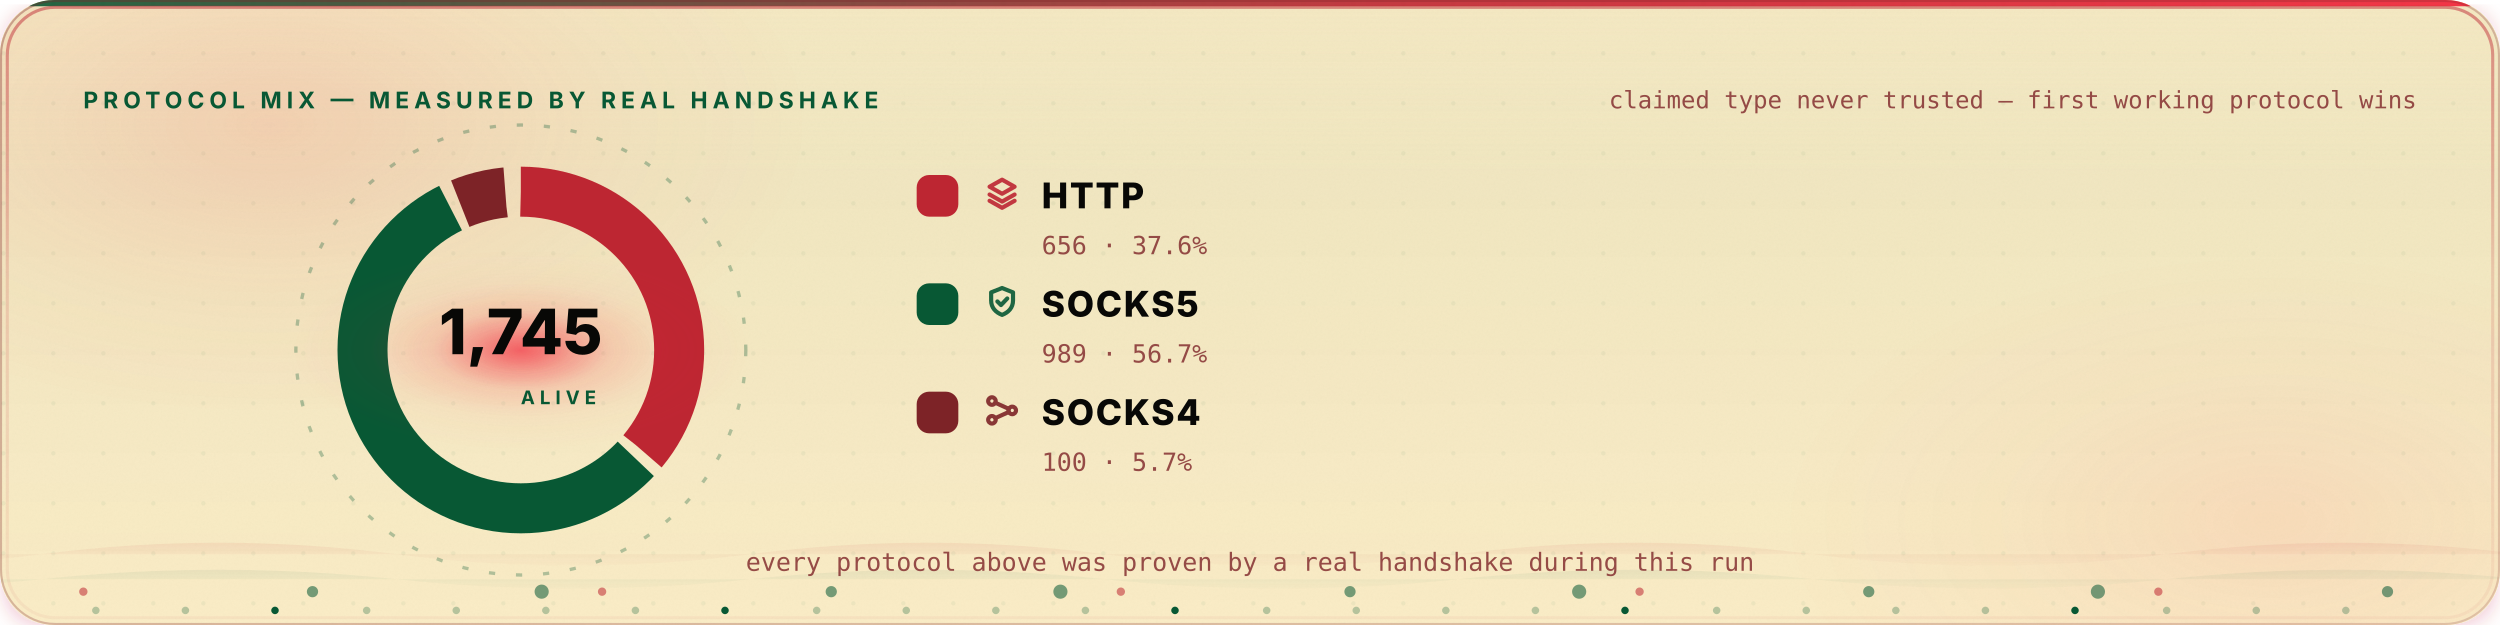
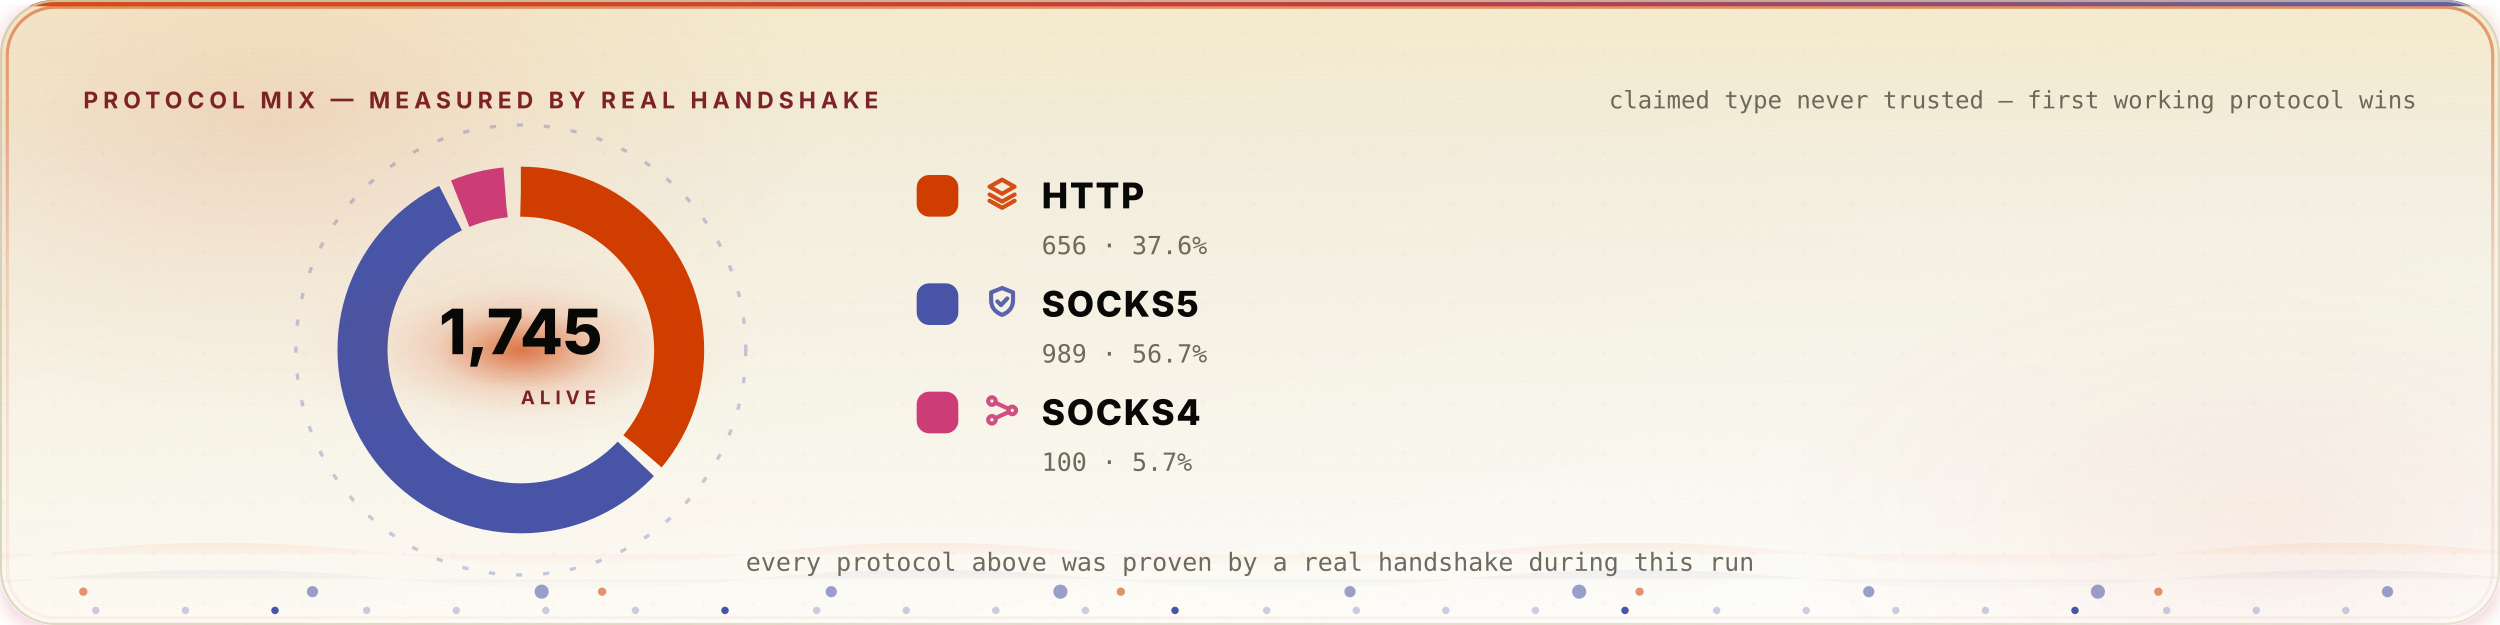
<svg xmlns="http://www.w3.org/2000/svg" width="1200" height="300" viewBox="0 0 1200 300" role="img">
  <defs>
    <linearGradient id="bg-light" gradientUnits="objectBoundingBox" x1="0.0" y1="0.0" x2="1.0" y2="1.0">
-       <stop offset="0" stop-color="#FAECC5" stop-opacity="1" />
-       <stop offset="1" stop-color="#FAECC5" stop-opacity="1" />
+       <stop offset="0" stop-color="#FCF7E8" stop-opacity="1" />
+       <stop offset="1" stop-color="#FFFFFF" stop-opacity="1" />
    </linearGradient>
    <linearGradient id="tint-light" gradientUnits="objectBoundingBox" x1="0.0" y1="0.0" x2="0" y2="1">
-       <stop offset="0" stop-color="#08442C" stop-opacity="0.05" />
-       <stop offset="1" stop-color="#08442C" stop-opacity="0" />
+       <stop offset="0" stop-color="#E8E0C5" stop-opacity="0.6" />
+       <stop offset="1" stop-color="#E8E0C5" stop-opacity="0" />
    </linearGradient>
    <linearGradient id="inner-light" gradientUnits="objectBoundingBox" x1="0.0" y1="0.0" x2="0" y2="1">
      <stop offset="0" stop-color="#FAECC5" stop-opacity="0.55" />
      <stop offset="0.28" stop-color="#FAECC5" stop-opacity="0" />
    </linearGradient>
    <linearGradient id="topbar-light" gradientUnits="userSpaceOnUse" x1="0" y1="1.5" x2="1200" y2="1.5">
-       <stop offset="0" stop-color="#085834" stop-opacity="0.9" />
+       <stop offset="0" stop-color="#D03D00" stop-opacity="0.9" />
      <stop offset="0.55" stop-color="#BD2632" stop-opacity="0.9" />
-       <stop offset="1" stop-color="#F32138" stop-opacity="0.9" />
+       <stop offset="1" stop-color="#4854A6" stop-opacity="0.9" />
    </linearGradient>
    <linearGradient id="hero-light" gradientUnits="objectBoundingBox" x1="0.0" y1="0.0" x2="0" y2="1">
-       <stop offset="0" stop-color="#BD2632" stop-opacity="1" />
-       <stop offset="0.55" stop-color="#7D2327" stop-opacity="1" />
-       <stop offset="1" stop-color="#F32138" stop-opacity="1" />
+       <stop offset="0" stop-color="#D03D00" stop-opacity="1" />
+       <stop offset="0.55" stop-color="#BD2632" stop-opacity="1" />
+       <stop offset="1" stop-color="#CC3C77" stop-opacity="1" />
    </linearGradient>
    <linearGradient id="word-light" gradientUnits="objectBoundingBox" x1="0" y1="0" x2="1" y2="0">
      <stop offset="0" stop-color="#7D2327" stop-opacity="1" />
      <stop offset="0.6" stop-color="#BD2632" stop-opacity="1" />
-       <stop offset="1" stop-color="#F32138" stop-opacity="1" />
+       <stop offset="1" stop-color="#D03D00" stop-opacity="1" />
    </linearGradient>
    <linearGradient id="ib-light" gradientUnits="objectBoundingBox" x1="0.0" y1="0.0" x2="0" y2="1">
-       <stop offset="0" stop-color="#BD2632" stop-opacity="0.5" />
-       <stop offset="0.45" stop-color="#BD2632" stop-opacity="0.16" />
-       <stop offset="1" stop-color="#BD2632" stop-opacity="0.05" />
+       <stop offset="0" stop-color="#D03D00" stop-opacity="0.5" />
+       <stop offset="0.45" stop-color="#D03D00" stop-opacity="0.16" />
+       <stop offset="1" stop-color="#D03D00" stop-opacity="0.05" />
    </linearGradient>
    <linearGradient id="border-light" gradientUnits="objectBoundingBox" x1="0.0" y1="0.0" x2="1.0" y2="1.0">
-       <stop offset="0" stop-color="#7D2327" stop-opacity="0.35" />
-       <stop offset="1" stop-color="#7D2327" stop-opacity="0.193" />
+       <stop offset="0" stop-color="#D1C9AC" stop-opacity="0.9" />
+       <stop offset="1" stop-color="#D1C9AC" stop-opacity="0.495" />
    </linearGradient>
    <linearGradient id="div-light" gradientUnits="objectBoundingBox" x1="0.0" y1="0.0" x2="1" y2="0">
-       <stop offset="0" stop-color="#085834" stop-opacity="0.25" />
-       <stop offset="1" stop-color="#085834" stop-opacity="0.087" />
+       <stop offset="0" stop-color="#B4AE95" stop-opacity="0.4" />
+       <stop offset="1" stop-color="#B4AE95" stop-opacity="0.14" />
    </linearGradient>
    <radialGradient id="glow-light" cx="0.5" cy="0.5" r="0.5">
-       <stop offset="0" stop-color="#F32138" stop-opacity="0.55" />
-       <stop offset="0.55" stop-color="#F32138" stop-opacity="0.18" />
-       <stop offset="1" stop-color="#F32138" stop-opacity="0" />
+       <stop offset="0" stop-color="#D03D00" stop-opacity="0.55" />
+       <stop offset="0.55" stop-color="#D03D00" stop-opacity="0.18" />
+       <stop offset="1" stop-color="#D03D00" stop-opacity="0" />
    </radialGradient>
    <linearGradient id="shine-light" gradientUnits="objectBoundingBox" x1="0.0" y1="0.0" x2="1" y2="0">
-       <stop offset="0" stop-color="#F32138" stop-opacity="0" />
-       <stop offset="0.5" stop-color="#F32138" stop-opacity="0.05" />
-       <stop offset="1" stop-color="#F32138" stop-opacity="0" />
+       <stop offset="0" stop-color="#FC671F" stop-opacity="0" />
+       <stop offset="0.5" stop-color="#FC671F" stop-opacity="0.06" />
+       <stop offset="1" stop-color="#FC671F" stop-opacity="0" />
    </linearGradient>
    <linearGradient id="wavea-light" gradientUnits="objectBoundingBox" x1="0.0" y1="0.0" x2="0" y2="1">
-       <stop offset="0" stop-color="#BD2632" stop-opacity="0.09" />
-       <stop offset="1" stop-color="#BD2632" stop-opacity="0.018" />
+       <stop offset="0" stop-color="#FC671F" stop-opacity="0.09" />
+       <stop offset="1" stop-color="#FC671F" stop-opacity="0.018" />
    </linearGradient>
    <linearGradient id="waveb-light" gradientUnits="objectBoundingBox" x1="0.0" y1="0.0" x2="0" y2="1">
-       <stop offset="0" stop-color="#085834" stop-opacity="0.07" />
-       <stop offset="1" stop-color="#085834" stop-opacity="0.014" />
+       <stop offset="0" stop-color="#4854A6" stop-opacity="0.07" />
+       <stop offset="1" stop-color="#4854A6" stop-opacity="0.014" />
    </linearGradient>
    <pattern id="grid-light" width="24" height="24" patternUnits="userSpaceOnUse">
-       <circle cx="1.6" cy="1.6" r="1.05" fill="#085834" />
+       <circle cx="1.6" cy="1.6" r="1.05" fill="#B4AE95" />
    </pattern>
    <filter id="grain-light" x="0" y="0" width="100%" height="100%">
      <feTurbulence type="fractalNoise" baseFrequency="0.9" numOctaves="2" stitchTiles="stitch" result="n" />
      <feColorMatrix in="n" type="saturate" values="0" result="m" />
      <feComposite in="m" in2="SourceGraphic" operator="in" />
    </filter>
    <filter id="shadow-light" x="-15%" y="-15%" width="130%" height="140%">
      <feDropShadow dx="0" dy="10" stdDeviation="16" flood-color="#BD2632" flood-opacity="0.20" />
      <feDropShadow dx="0" dy="2" stdDeviation="5" flood-color="#BD2632" flood-opacity="0.25" />
    </filter>
    <clipPath id="clip-light">
      <rect x="0" y="0" width="1200" height="300" rx="26" />
    </clipPath>
  </defs>
  <style>
      @keyframes fl-light {
        0% { transform: translateY(0); opacity: 0; }
        12% { opacity: 0.85; }
        80% { opacity: 0.45; }
        100% { transform: translateY(-330px); opacity: 0; }
      }
      .pt-light { animation: fl-light 9s linear infinite; }

      @keyframes sw-light {
        0%, 52% { transform: translateX(0) skewX(-20deg); }
        100% { transform: translateX(1900px) skewX(-20deg); }
      }
      .sweep-light { animation: sw-light 7.5s ease-in-out infinite; }

      @keyframes wvm-light { to { transform: translateX(-170px); } }
      .wv-light { animation: wvm-light 9s ease-in-out infinite alternate; }
      .wv2-light { animation-duration: 14s; }

      @keyframes sp-light { to { transform: rotate(360deg); } }
      .spin-light { transform-box: fill-box; transform-origin: center;
                  animation: sp-light 8s linear infinite; }
      .rev-light { animation-direction: reverse; }

      @keyframes bt-light { 50% { transform: scale(1.12); } }
      .beat-light { transform-box: fill-box; transform-origin: center;
                  animation: bt-light 2.4s ease-in-out infinite; }

      @keyframes gw-light { 50% { opacity: 0.55; } }
      .glowG-light { animation: gw-light 3.2s ease-in-out infinite; }

      @keyframes shn-light {
        0%, 46% { transform: translateX(-540px); }
        100% { transform: translateX(1620px); }
      }
      .shn-light { animation: shn-light 5.5s ease-in-out infinite; }

      @keyframes bgl-light { 0%, 100% { opacity: 0.35; } 12% { opacity: 1; } }
      .bgl-light { animation: bgl-light 2.2s ease-in-out infinite; }

      @keyframes dsh-light { to { stroke-dashoffset: -36; } }
      .dash-light { stroke-dasharray: 8 10; animation: dsh-light 1.2s linear infinite; }

      @keyframes pk-light {
        0% { transform: translateX(0); opacity: 0; }
        10% { opacity: 1; }
        88% { opacity: 1; }
        100% { transform: translateX(var(--d, 200px)); opacity: 0; }
      }
      .pk-light { animation: pk-light 2.6s linear infinite; }

      @keyframes pkv-light {
        0% { transform: translateY(0); opacity: 0; }
        10% { opacity: 1; }
        88% { opacity: 1; }
        100% { transform: translateY(var(--dy, 40px)); opacity: 0; }
      }
      .pkv-light { animation: pkv-light 2.6s linear infinite; }

      @keyframes pls-light {
        0% { transform: scale(0.55); opacity: 0.85; }
        100% { transform: scale(2.4); opacity: 0; }
      }
      .pls-light { transform-box: fill-box; transform-origin: center;
                 animation: pls-light 2.4s ease-out infinite; }

      @keyframes flt-light { 50% { transform: translateY(-6px); } }
      .flt-light { animation: flt-light 6s ease-in-out infinite; }

      @keyframes grw-light { from { transform: scaleX(0); } }
      .grow-light { transform-box: fill-box; transform-origin: left center;
                  animation: grw-light 1.5s 0.2s ease-out both; }

      @media (prefers-reduced-motion: reduce) {
        .pt-light,.sweep-light,.wv-light,.spin-light,.rev-light,.beat-light,.glowG-light,.shn-light,.bgl-light,.dash-light,.pk-light,.pkv-light,.pls-light,.flt-light,.grow-light { animation: none; }
      }
    </style>
  <g filter="url(#shadow-light)">
-     <rect width="1200" height="300" rx="26" fill="#FAECC5" />
+     <rect width="1200" height="300" rx="26" fill="#FCF7E8" />
  </g>
  <g clip-path="url(#clip-light)">
    <rect width="1200" height="300" fill="url(#bg-light)" />
    <rect width="1200" height="300" fill="url(#tint-light)" />
    <rect width="1200" height="300" fill="url(#inner-light)" />
    <rect width="1200" height="300" fill="url(#grid-light)" opacity="0.05" />
    <rect width="1200" height="300" fill="#080806" filter="url(#grain-light)" opacity="0.045" />
    <ellipse cx="130" cy="60" rx="260" ry="140" fill="url(#glow-light)" opacity="0.22" />
    <ellipse cx="1090" cy="250" rx="240" ry="130" fill="url(#glow-light)" opacity="0.14" />
    <path class="wv-light" d="M -320 266 q 85.0 -11 170 0 q 85.0 11 170 0 q 85.0 -11 170 0 q 85.0 11 170 0 q 85.0 -11 170 0 q 85.0 11 170 0 q 85.0 -11 170 0 q 85.0 11 170 0 q 85.0 -11 170 0 q 85.0 11 170 0 q 85.0 -11 170 0 q 85.0 11 170 0 q 85.0 -11 170 0" fill="url(#wavea-light)" opacity="0.8" />
    <path class="wv-light wv2-light" d="M -320 278 q 85.0 -9 170 0 q 85.0 9 170 0 q 85.0 -9 170 0 q 85.0 9 170 0 q 85.0 -9 170 0 q 85.0 9 170 0 q 85.0 -9 170 0 q 85.0 9 170 0 q 85.0 -9 170 0 q 85.0 9 170 0 q 85.0 -9 170 0 q 85.0 9 170 0 q 85.0 -9 170 0" fill="url(#waveb-light)" opacity="0.9" />
    <rect width="1200" height="3" fill="url(#topbar-light)" />
    <g class="sweep-light">
      <rect x="-320" y="-60" width="230" height="420" fill="url(#shine-light)" opacity="0.75" />
    </g>
-     <circle class="pt-light" cx="40" cy="284" r="2.0" fill="#BD2632" opacity="0.55" style="animation-duration:8.0s;animation-delay:-0.0s" />
-     <circle class="pt-light" cx="150" cy="284" r="2.7" fill="#085834" opacity="0.55" style="animation-duration:9.7s;animation-delay:-0.9s" />
-     <circle class="pt-light" cx="260" cy="284" r="3.4" fill="#085834" opacity="0.55" style="animation-duration:11.4s;animation-delay:-1.8s" />
-     <circle class="pt-light" cx="289" cy="284" r="2.0" fill="#BD2632" opacity="0.55" style="animation-duration:13.1s;animation-delay:-2.7s" />
-     <circle class="pt-light" cx="399" cy="284" r="2.7" fill="#085834" opacity="0.55" style="animation-duration:8.0s;animation-delay:-3.6s" />
-     <circle class="pt-light" cx="509" cy="284" r="3.4" fill="#085834" opacity="0.55" style="animation-duration:9.7s;animation-delay:-4.5s" />
-     <circle class="pt-light" cx="538" cy="284" r="2.0" fill="#BD2632" opacity="0.55" style="animation-duration:11.4s;animation-delay:-5.4s" />
-     <circle class="pt-light" cx="648" cy="284" r="2.7" fill="#085834" opacity="0.55" style="animation-duration:13.1s;animation-delay:-6.3s" />
-     <circle class="pt-light" cx="758" cy="284" r="3.4" fill="#085834" opacity="0.55" style="animation-duration:8.0s;animation-delay:-7.2s" />
-     <circle class="pt-light" cx="787" cy="284" r="2.0" fill="#BD2632" opacity="0.55" style="animation-duration:9.7s;animation-delay:-8.1s" />
-     <circle class="pt-light" cx="897" cy="284" r="2.7" fill="#085834" opacity="0.55" style="animation-duration:11.4s;animation-delay:-9.0s" />
-     <circle class="pt-light" cx="1007" cy="284" r="3.4" fill="#085834" opacity="0.55" style="animation-duration:13.1s;animation-delay:-9.9s" />
-     <circle class="pt-light" cx="1036" cy="284" r="2.0" fill="#BD2632" opacity="0.55" style="animation-duration:8.0s;animation-delay:-2.8s" />
-     <circle class="pt-light" cx="1146" cy="284" r="2.7" fill="#085834" opacity="0.55" style="animation-duration:9.7s;animation-delay:-2.0s" />
-     <circle cx="46" cy="293" r="1.8" fill="#085834" opacity="0.28" />
-     <circle cx="89" cy="293" r="1.8" fill="#085834" opacity="0.28" />
-     <circle class="bgl-light" cx="132" cy="293" r="1.8" fill="#085834" style="animation-delay:-0.46s" />
-     <circle cx="176" cy="293" r="1.8" fill="#085834" opacity="0.28" />
-     <circle cx="219" cy="293" r="1.8" fill="#085834" opacity="0.28" />
-     <circle cx="262" cy="293" r="1.8" fill="#085834" opacity="0.28" />
-     <circle cx="305" cy="293" r="1.8" fill="#085834" opacity="0.28" />
-     <circle class="bgl-light" cx="348" cy="293" r="1.8" fill="#085834" style="animation-delay:-1.61s" />
-     <circle cx="392" cy="293" r="1.8" fill="#085834" opacity="0.28" />
-     <circle cx="435" cy="293" r="1.8" fill="#085834" opacity="0.28" />
-     <circle cx="478" cy="293" r="1.8" fill="#085834" opacity="0.28" />
-     <circle cx="521" cy="293" r="1.8" fill="#085834" opacity="0.28" />
-     <circle class="bgl-light" cx="564" cy="293" r="1.8" fill="#085834" style="animation-delay:-2.76s" />
-     <circle cx="608" cy="293" r="1.8" fill="#085834" opacity="0.28" />
-     <circle cx="651" cy="293" r="1.8" fill="#085834" opacity="0.28" />
-     <circle cx="694" cy="293" r="1.8" fill="#085834" opacity="0.28" />
-     <circle cx="737" cy="293" r="1.8" fill="#085834" opacity="0.28" />
-     <circle class="bgl-light" cx="780" cy="293" r="1.8" fill="#085834" style="animation-delay:-3.91s" />
-     <circle cx="824" cy="293" r="1.8" fill="#085834" opacity="0.28" />
-     <circle cx="867" cy="293" r="1.8" fill="#085834" opacity="0.28" />
-     <circle cx="910" cy="293" r="1.8" fill="#085834" opacity="0.28" />
-     <circle cx="953" cy="293" r="1.8" fill="#085834" opacity="0.28" />
-     <circle class="bgl-light" cx="996" cy="293" r="1.8" fill="#085834" style="animation-delay:-5.06s" />
-     <circle cx="1040" cy="293" r="1.8" fill="#085834" opacity="0.28" />
-     <circle cx="1083" cy="293" r="1.8" fill="#085834" opacity="0.28" />
-     <circle cx="1126" cy="293" r="1.8" fill="#085834" opacity="0.28" />
+     <circle class="pt-light" cx="40" cy="284" r="2.0" fill="#D03D00" opacity="0.55" style="animation-duration:8.0s;animation-delay:-0.0s" />
+     <circle class="pt-light" cx="150" cy="284" r="2.7" fill="#4854A6" opacity="0.55" style="animation-duration:9.7s;animation-delay:-0.9s" />
+     <circle class="pt-light" cx="260" cy="284" r="3.4" fill="#4854A6" opacity="0.55" style="animation-duration:11.4s;animation-delay:-1.8s" />
+     <circle class="pt-light" cx="289" cy="284" r="2.0" fill="#D03D00" opacity="0.55" style="animation-duration:13.1s;animation-delay:-2.7s" />
+     <circle class="pt-light" cx="399" cy="284" r="2.7" fill="#4854A6" opacity="0.55" style="animation-duration:8.0s;animation-delay:-3.6s" />
+     <circle class="pt-light" cx="509" cy="284" r="3.4" fill="#4854A6" opacity="0.55" style="animation-duration:9.7s;animation-delay:-4.5s" />
+     <circle class="pt-light" cx="538" cy="284" r="2.0" fill="#D03D00" opacity="0.55" style="animation-duration:11.4s;animation-delay:-5.4s" />
+     <circle class="pt-light" cx="648" cy="284" r="2.7" fill="#4854A6" opacity="0.55" style="animation-duration:13.1s;animation-delay:-6.3s" />
+     <circle class="pt-light" cx="758" cy="284" r="3.4" fill="#4854A6" opacity="0.55" style="animation-duration:8.0s;animation-delay:-7.2s" />
+     <circle class="pt-light" cx="787" cy="284" r="2.0" fill="#D03D00" opacity="0.55" style="animation-duration:9.7s;animation-delay:-8.1s" />
+     <circle class="pt-light" cx="897" cy="284" r="2.7" fill="#4854A6" opacity="0.55" style="animation-duration:11.4s;animation-delay:-9.0s" />
+     <circle class="pt-light" cx="1007" cy="284" r="3.4" fill="#4854A6" opacity="0.55" style="animation-duration:13.1s;animation-delay:-9.9s" />
+     <circle class="pt-light" cx="1036" cy="284" r="2.0" fill="#D03D00" opacity="0.55" style="animation-duration:8.0s;animation-delay:-2.8s" />
+     <circle class="pt-light" cx="1146" cy="284" r="2.7" fill="#4854A6" opacity="0.55" style="animation-duration:9.7s;animation-delay:-2.0s" />
+     <circle cx="46" cy="293" r="1.8" fill="#4854A6" opacity="0.28" />
+     <circle cx="89" cy="293" r="1.8" fill="#4854A6" opacity="0.28" />
+     <circle class="bgl-light" cx="132" cy="293" r="1.8" fill="#4854A6" style="animation-delay:-0.46s" />
+     <circle cx="176" cy="293" r="1.8" fill="#4854A6" opacity="0.28" />
+     <circle cx="219" cy="293" r="1.8" fill="#4854A6" opacity="0.28" />
+     <circle cx="262" cy="293" r="1.8" fill="#4854A6" opacity="0.28" />
+     <circle cx="305" cy="293" r="1.8" fill="#4854A6" opacity="0.28" />
+     <circle class="bgl-light" cx="348" cy="293" r="1.8" fill="#4854A6" style="animation-delay:-1.61s" />
+     <circle cx="392" cy="293" r="1.8" fill="#4854A6" opacity="0.28" />
+     <circle cx="435" cy="293" r="1.8" fill="#4854A6" opacity="0.28" />
+     <circle cx="478" cy="293" r="1.8" fill="#4854A6" opacity="0.28" />
+     <circle cx="521" cy="293" r="1.8" fill="#4854A6" opacity="0.28" />
+     <circle class="bgl-light" cx="564" cy="293" r="1.8" fill="#4854A6" style="animation-delay:-2.76s" />
+     <circle cx="608" cy="293" r="1.8" fill="#4854A6" opacity="0.28" />
+     <circle cx="651" cy="293" r="1.8" fill="#4854A6" opacity="0.28" />
+     <circle cx="694" cy="293" r="1.8" fill="#4854A6" opacity="0.28" />
+     <circle cx="737" cy="293" r="1.8" fill="#4854A6" opacity="0.28" />
+     <circle class="bgl-light" cx="780" cy="293" r="1.8" fill="#4854A6" style="animation-delay:-3.91s" />
+     <circle cx="824" cy="293" r="1.8" fill="#4854A6" opacity="0.28" />
+     <circle cx="867" cy="293" r="1.8" fill="#4854A6" opacity="0.28" />
+     <circle cx="910" cy="293" r="1.8" fill="#4854A6" opacity="0.28" />
+     <circle cx="953" cy="293" r="1.8" fill="#4854A6" opacity="0.28" />
+     <circle class="bgl-light" cx="996" cy="293" r="1.8" fill="#4854A6" style="animation-delay:-5.06s" />
+     <circle cx="1040" cy="293" r="1.8" fill="#4854A6" opacity="0.28" />
+     <circle cx="1083" cy="293" r="1.8" fill="#4854A6" opacity="0.28" />
+     <circle cx="1126" cy="293" r="1.8" fill="#4854A6" opacity="0.28" />
  </g>
  <rect x="3.5" y="3.5" width="1193" height="293" rx="23" fill="none" stroke="url(#ib-light)" stroke-width="1.5" />
  <rect x="0.5" y="0.5" width="1199" height="299" rx="26" fill="none" stroke="url(#border-light)" stroke-width="1" />
-   <text x="40" y="52" font-family="Space Grotesk, Inter, system-ui, -apple-system, Segoe UI, sans-serif" font-size="11" font-weight="700" fill="#085834" text-anchor="start" letter-spacing="2.4">PROTOCOL MIX — MEASURED BY REAL HANDSHAKE</text>
-   <text x="1160" y="52" font-family="IBM Plex Mono, ui-monospace, SFMono-Regular, Menlo, monospace" font-size="11.5" font-weight="500" fill="#7D2327" text-anchor="end" opacity="0.8">claimed type never trusted — first working protocol wins</text>
-   <circle cx="250" cy="168" r="76" fill="none" stroke="#BD2632" stroke-width="24" stroke-dasharray="174.5 308.0" stroke-dashoffset="2.5" transform="rotate(-90 250 168)" />
-   <circle cx="250" cy="168" r="76" fill="none" stroke="#085834" stroke-width="24" stroke-dasharray="265.6 216.9" stroke-dashoffset="-177.0" transform="rotate(-90 250 168)" />
-   <circle cx="250" cy="168" r="76" fill="none" stroke="#7D2327" stroke-width="24" stroke-dasharray="22.4 460.2" stroke-dashoffset="-447.7" transform="rotate(-90 250 168)" />
-   <circle class="spin-light" cx="250" cy="168" r="108" fill="none" stroke="#085834" stroke-opacity="0.30" stroke-width="1.6" stroke-dasharray="3 10" />
+   <text x="40" y="52" font-family="Space Grotesk, Inter, system-ui, -apple-system, Segoe UI, sans-serif" font-size="11" font-weight="700" fill="#7D2327" text-anchor="start" letter-spacing="2.4">PROTOCOL MIX — MEASURED BY REAL HANDSHAKE</text>
+   <text x="1160" y="52" font-family="IBM Plex Mono, ui-monospace, SFMono-Regular, Menlo, monospace" font-size="11.5" font-weight="500" fill="#545242" text-anchor="end" opacity="0.85">claimed type never trusted — first working protocol wins</text>
+   <circle cx="250" cy="168" r="76" fill="none" stroke="#D03D00" stroke-width="24" stroke-dasharray="174.5 308.0" stroke-dashoffset="2.5" transform="rotate(-90 250 168)" />
+   <circle cx="250" cy="168" r="76" fill="none" stroke="#4854A6" stroke-width="24" stroke-dasharray="265.6 216.9" stroke-dashoffset="-177.0" transform="rotate(-90 250 168)" />
+   <circle cx="250" cy="168" r="76" fill="none" stroke="#CC3C77" stroke-width="24" stroke-dasharray="22.4 460.2" stroke-dashoffset="-447.7" transform="rotate(-90 250 168)" />
+   <circle class="spin-light" cx="250" cy="168" r="108" fill="none" stroke="#4854A6" stroke-opacity="0.30" stroke-width="1.6" stroke-dasharray="3 10" />
  <g class="glowG-light">
    <ellipse cx="250" cy="168" rx="110" ry="48" fill="url(#glow-light)" opacity="0.28" />
    <ellipse cx="250" cy="168" rx="72" ry="32" fill="url(#glow-light)" opacity="0.5" />
    <ellipse cx="250" cy="168" rx="42" ry="19" fill="url(#glow-light)" opacity="0.85" />
  </g>
  <text class="beat-light" x="250" y="170" font-family="Space Grotesk, Inter, system-ui, -apple-system, Segoe UI, sans-serif" font-size="30" font-weight="800" fill="#080806" text-anchor="middle">1,745</text>
-   <text x="250" y="194" font-family="Space Grotesk, Inter, system-ui, -apple-system, Segoe UI, sans-serif" font-size="9" font-weight="700" fill="#085834" text-anchor="start" letter-spacing="2.4">ALIVE</text>
-   <rect x="440" y="84" width="20" height="20" rx="6" fill="#BD2632" />
-   <g transform="translate(472.0,84.0) scale(0.75)" fill="none" stroke="#BD2632" stroke-width="2.67" stroke-linecap="round" stroke-linejoin="round" opacity="0.9">
+   <text x="250" y="194" font-family="Space Grotesk, Inter, system-ui, -apple-system, Segoe UI, sans-serif" font-size="9" font-weight="700" fill="#7D2327" text-anchor="start" letter-spacing="2.4">ALIVE</text>
+   <rect x="440" y="84" width="20" height="20" rx="6" fill="#D03D00" />
+   <g transform="translate(472.0,84.0) scale(0.75)" fill="none" stroke="#D03D00" stroke-width="2.67" stroke-linecap="round" stroke-linejoin="round" opacity="0.9">
    <path d="M12 3 L20 7.5 L12 12 L4 7.5 Z" />
    <path d="M4 12.5 L12 17 L20 12.5" />
    <path d="M4 16.5 L12 21 L20 16.5" />
  </g>
  <text x="500" y="100" font-family="Space Grotesk, Inter, system-ui, -apple-system, Segoe UI, sans-serif" font-size="17" font-weight="800" fill="#080806" text-anchor="start" letter-spacing="0.8">HTTP</text>
-   <text x="500" y="122" font-family="IBM Plex Mono, ui-monospace, SFMono-Regular, Menlo, monospace" font-size="12" font-weight="500" fill="#7D2327" text-anchor="start" opacity="0.8">656 · 37.6%</text>
-   <rect x="440" y="136" width="20" height="20" rx="6" fill="#085834" />
-   <g transform="translate(472.0,136.0) scale(0.75)" fill="none" stroke="#085834" stroke-width="2.67" stroke-linecap="round" stroke-linejoin="round" opacity="0.9">
+   <text x="500" y="122" font-family="IBM Plex Mono, ui-monospace, SFMono-Regular, Menlo, monospace" font-size="12" font-weight="500" fill="#545242" text-anchor="start" opacity="0.85">656 · 37.6%</text>
+   <rect x="440" y="136" width="20" height="20" rx="6" fill="#4854A6" />
+   <g transform="translate(472.0,136.0) scale(0.75)" fill="none" stroke="#4854A6" stroke-width="2.67" stroke-linecap="round" stroke-linejoin="round" opacity="0.9">
    <path d="M12 3 L19 5.8 V11 C19 15.6 16.1 18.6 12 20.2 C7.9 18.6 5 15.6 5 11 V5.8 Z" />
    <path d="M9 11.6 L11.3 13.9 L15.3 9.7" />
  </g>
  <text x="500" y="152" font-family="Space Grotesk, Inter, system-ui, -apple-system, Segoe UI, sans-serif" font-size="17" font-weight="800" fill="#080806" text-anchor="start" letter-spacing="0.8">SOCKS5</text>
-   <text x="500" y="174" font-family="IBM Plex Mono, ui-monospace, SFMono-Regular, Menlo, monospace" font-size="12" font-weight="500" fill="#7D2327" text-anchor="start" opacity="0.8">989 · 56.7%</text>
-   <rect x="440" y="188" width="20" height="20" rx="6" fill="#7D2327" />
-   <g transform="translate(472.0,188.0) scale(0.75)" fill="none" stroke="#7D2327" stroke-width="2.67" stroke-linecap="round" stroke-linejoin="round" opacity="0.9">
+   <text x="500" y="174" font-family="IBM Plex Mono, ui-monospace, SFMono-Regular, Menlo, monospace" font-size="12" font-weight="500" fill="#545242" text-anchor="start" opacity="0.85">989 · 56.7%</text>
+   <rect x="440" y="188" width="20" height="20" rx="6" fill="#CC3C77" />
+   <g transform="translate(472.0,188.0) scale(0.75)" fill="none" stroke="#CC3C77" stroke-width="2.67" stroke-linecap="round" stroke-linejoin="round" opacity="0.9">
    <circle cx="5.5" cy="6" r="2.4" />
    <circle cx="5.5" cy="18" r="2.4" />
    <circle cx="18.5" cy="12" r="2.4" />
    <path d="M7.7 7.1 L16.3 11 M7.7 16.9 L16.3 13" />
  </g>
  <text x="500" y="204" font-family="Space Grotesk, Inter, system-ui, -apple-system, Segoe UI, sans-serif" font-size="17" font-weight="800" fill="#080806" text-anchor="start" letter-spacing="0.8">SOCKS4</text>
-   <text x="500" y="226" font-family="IBM Plex Mono, ui-monospace, SFMono-Regular, Menlo, monospace" font-size="12" font-weight="500" fill="#7D2327" text-anchor="start" opacity="0.8">100 · 5.7%</text>
-   <text x="600" y="274" font-family="IBM Plex Mono, ui-monospace, SFMono-Regular, Menlo, monospace" font-size="12" font-weight="500" fill="#7D2327" text-anchor="middle" opacity="0.8">every protocol above was proven by a real handshake during this run</text>
+   <text x="500" y="226" font-family="IBM Plex Mono, ui-monospace, SFMono-Regular, Menlo, monospace" font-size="12" font-weight="500" fill="#545242" text-anchor="start" opacity="0.85">100 · 5.7%</text>
+   <text x="600" y="274" font-family="IBM Plex Mono, ui-monospace, SFMono-Regular, Menlo, monospace" font-size="12" font-weight="500" fill="#545242" text-anchor="middle" opacity="0.85">every protocol above was proven by a real handshake during this run</text>
</svg>
